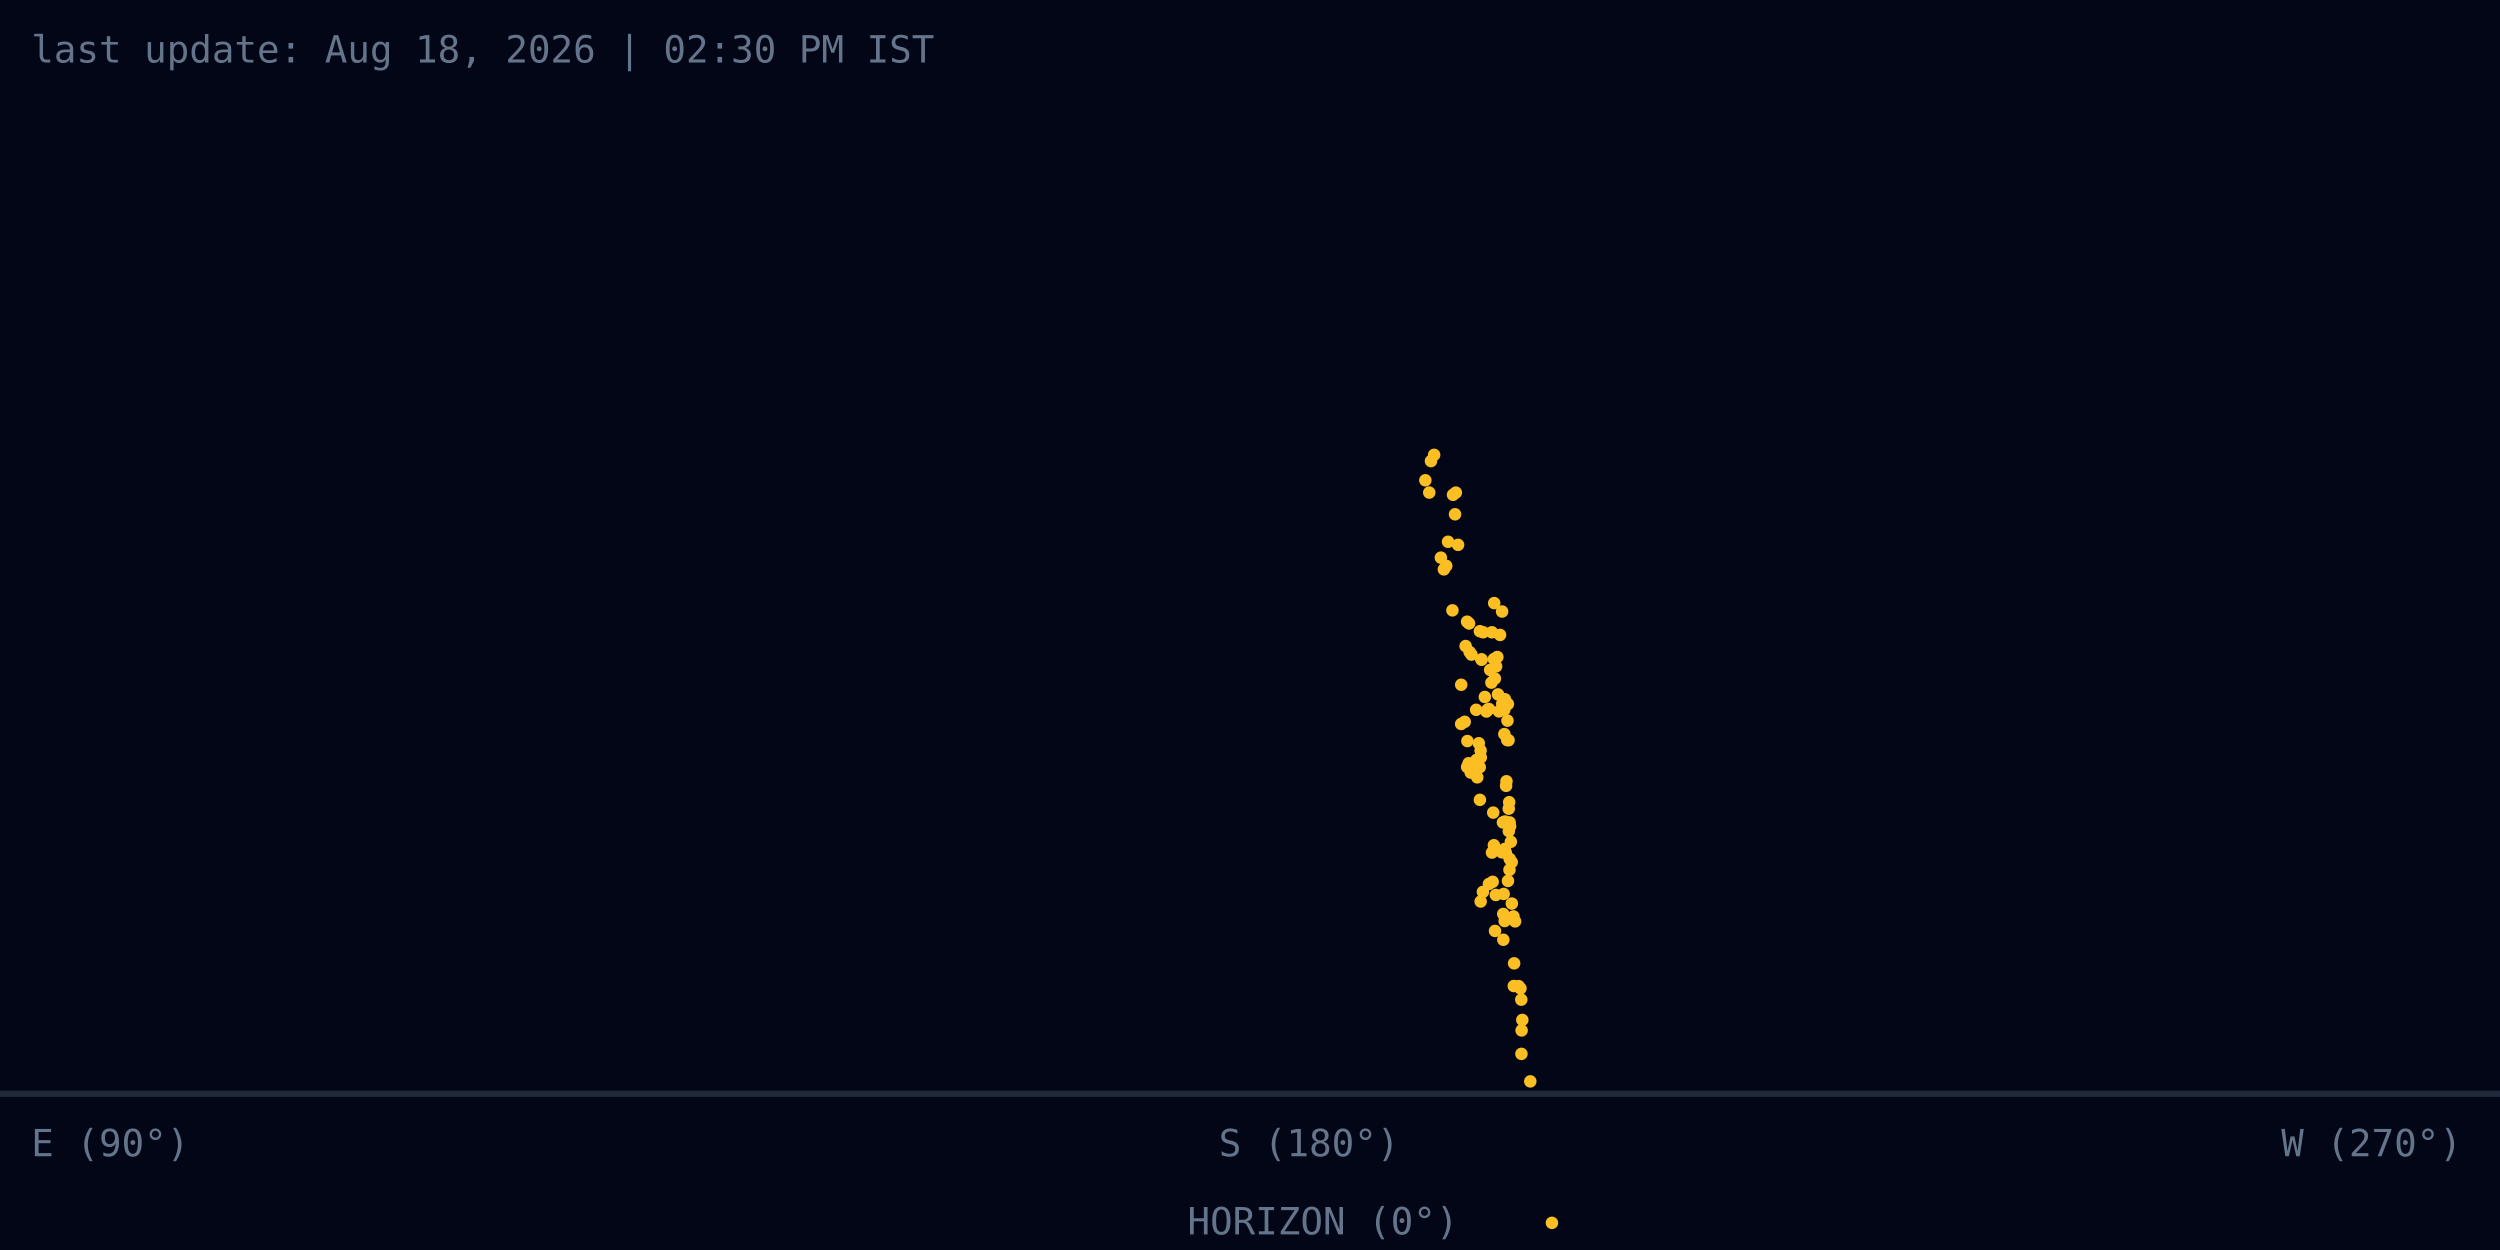
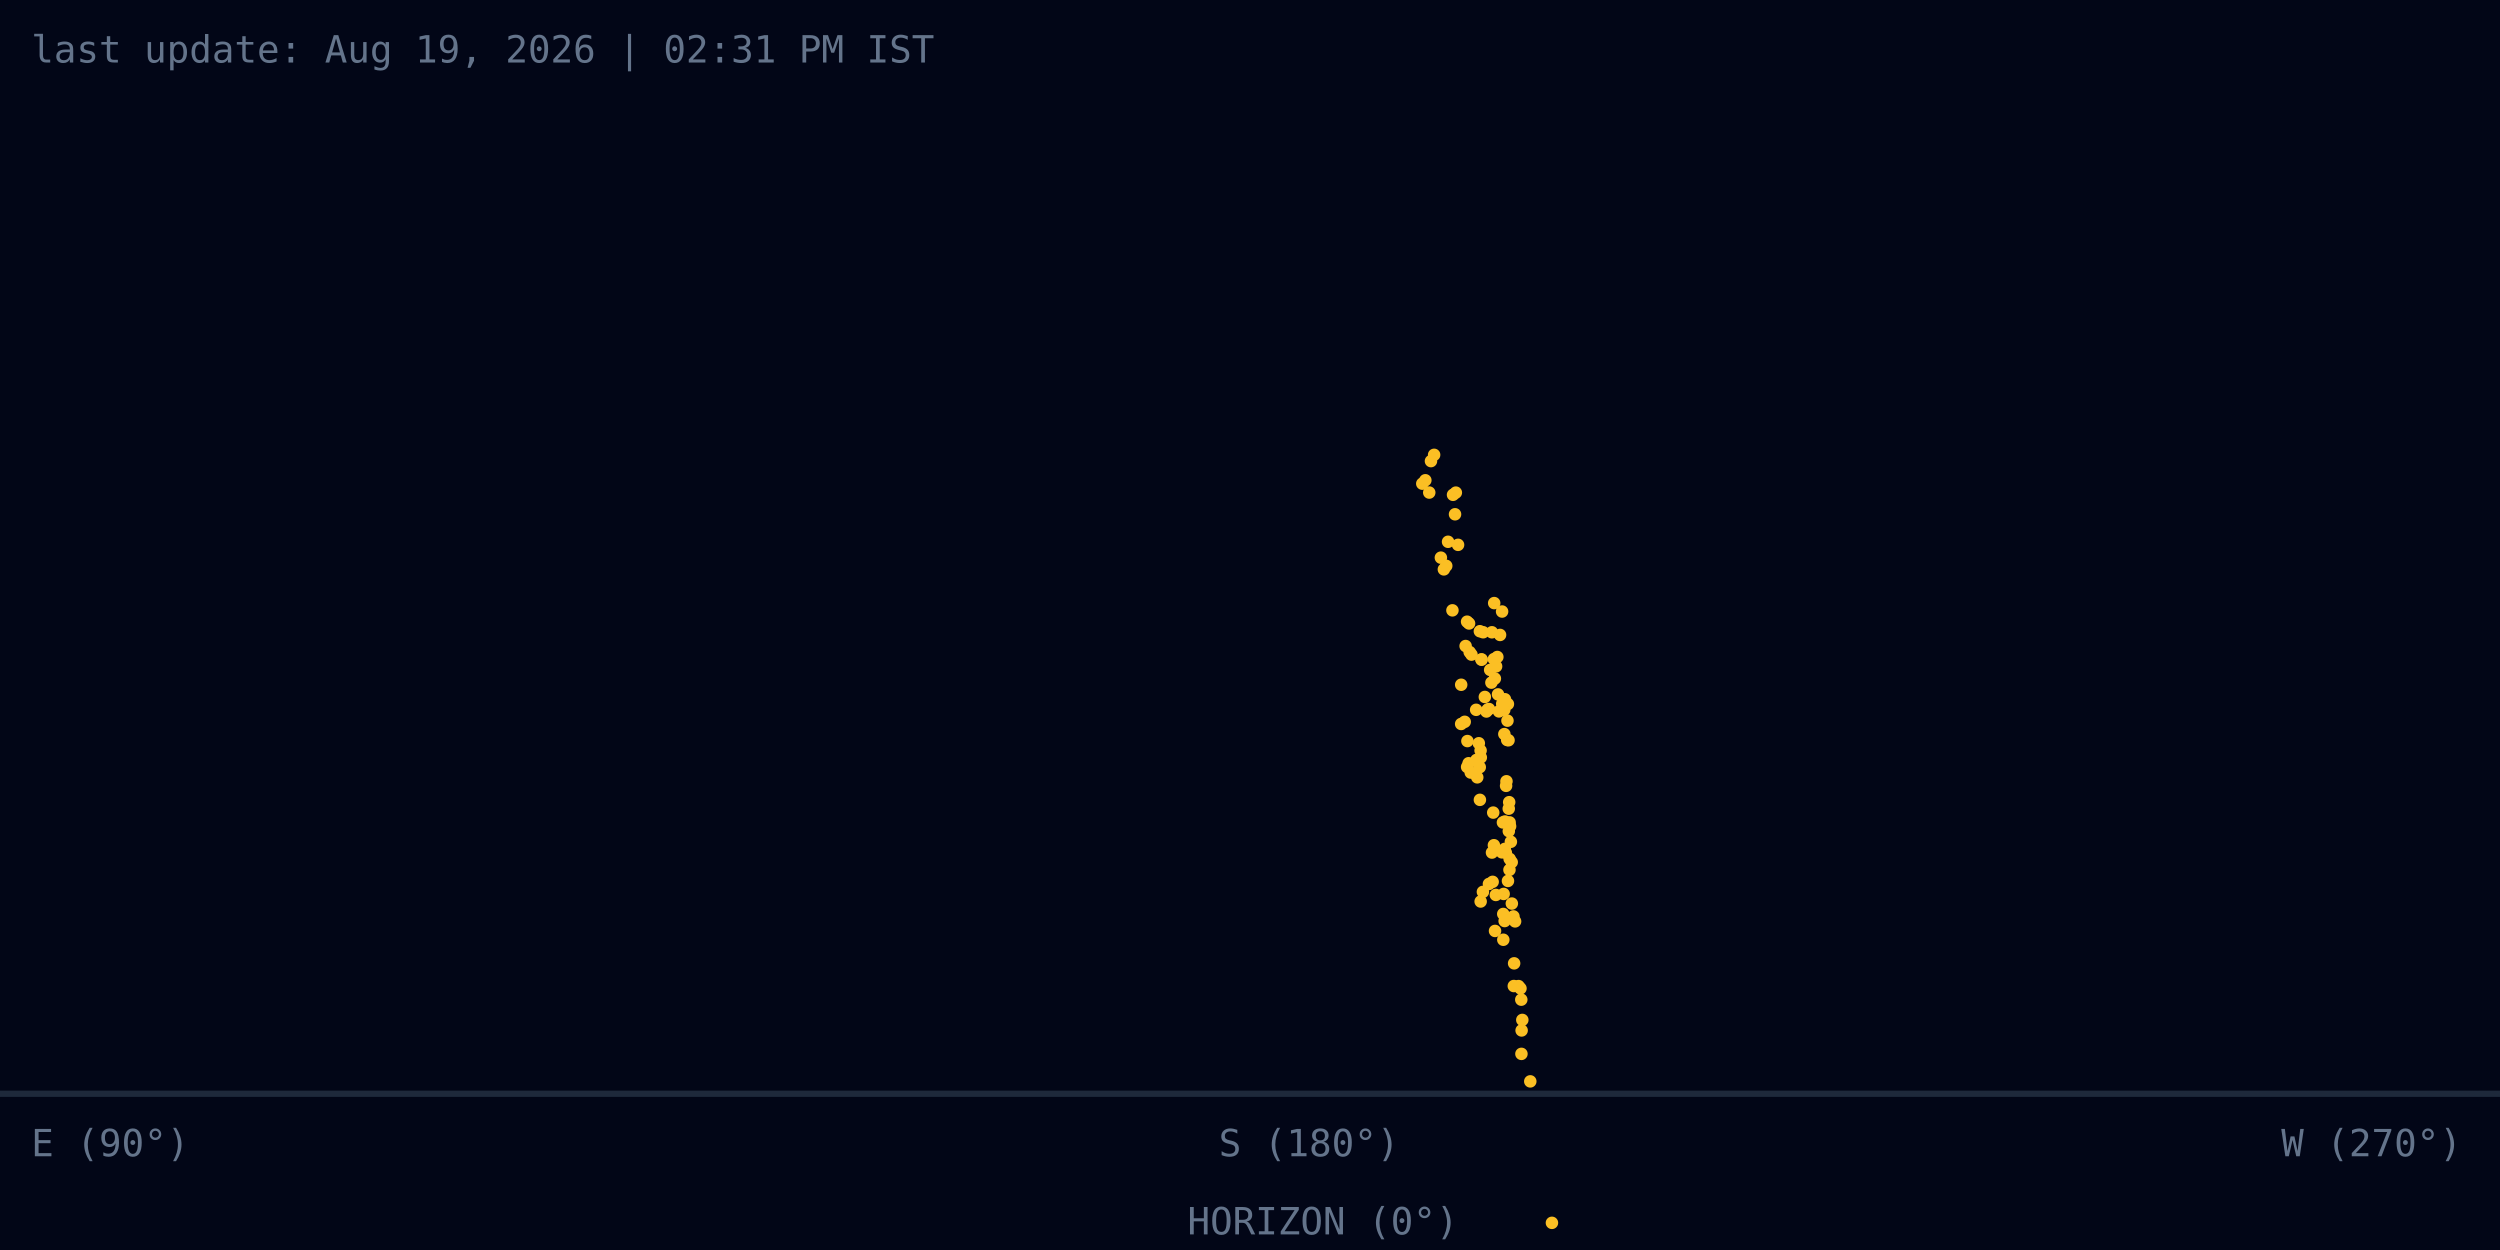
<svg xmlns="http://www.w3.org/2000/svg" width="800" height="400" viewBox="0 0 800 400">
  <rect width="800" height="400" fill="#020617" />
-   <text id="last-update" x="10" y="20" fill="#64748b" font-family="monospace">last update: Aug 18, 2026 | 02:30 PM IST</text>
+   <text id="last-update" x="10" y="20" fill="#64748b" font-family="monospace">last update: Aug 19, 2026 | 02:31 PM IST</text>
  <line x1="0" y1="350" x2="800" y2="350" stroke="#1e293b" stroke-width="2" />
  <text x="380" y="395" fill="#64748b" font-size="12" font-family="monospace">HORIZON (0°)</text>
  <text x="730" y="370" fill="#64748b" font-size="12" font-family="monospace">W (270°)</text>
  <text x="390" y="370" fill="#64748b" font-size="12" font-family="monospace">S (180°)</text>
  <text x="10" y="370" fill="#64748b" font-size="12" font-family="monospace">E (90°)</text>
  <g id="analemma-points">
    <circle cx=" 465.61" cy=" 164.57" r="2" fill="#fbbf24">
 </circle>
    <circle cx=" 467.57" cy=" 231.67" r="2" fill="#fbbf24">
 </circle>
    <circle cx=" 467.58" cy=" 219.12" r="2" fill="#fbbf24">
 </circle>
    <circle cx=" 468.71" cy=" 230.98" r="2" fill="#fbbf24">
 </circle>
    <circle cx=" 469.57" cy=" 237.14" r="2" fill="#fbbf24">
 </circle>
    <circle cx=" 469.00" cy=" 206.73" r="2" fill="#fbbf24">
 </circle>
    <circle cx=" 469.47" cy=" 198.94" r="2" fill="#fbbf24">
 </circle>
    <circle cx=" 470.10" cy=" 199.51" r="2" fill="#fbbf24">
 </circle>
    <circle cx=" 474.53" cy=" 285.41" r="2" fill="#fbbf24">
 </circle>
    <circle cx=" 472.47" cy=" 243.18" r="2" fill="#fbbf24">
 </circle>
    <circle cx=" 473.57" cy=" 255.95" r="2" fill="#fbbf24">
 </circle>
    <circle cx=" 473.22" cy=" 237.84" r="2" fill="#fbbf24">
 </circle>
    <circle cx=" 473.79" cy=" 240.17" r="2" fill="#fbbf24">
 </circle>
    <circle cx=" 473.56" cy=" 201.99" r="2" fill="#fbbf24">
 </circle>
    <circle cx=" 474.09" cy=" 210.99" r="2" fill="#fbbf24">
 </circle>
    <circle cx=" 478.41" cy=" 297.90" r="2" fill="#fbbf24">
 </circle>
    <circle cx=" 477.65" cy=" 282.19" r="2" fill="#fbbf24">
 </circle>
    <circle cx=" 477.44" cy=" 272.82" r="2" fill="#fbbf24">
 </circle>
    <circle cx=" 478.67" cy=" 286.38" r="2" fill="#fbbf24">
 </circle>
    <circle cx=" 478.05" cy=" 270.47" r="2" fill="#fbbf24">
 </circle>
    <circle cx=" 476.85" cy=" 214.37" r="2" fill="#fbbf24">
 </circle>
    <circle cx=" 477.25" cy=" 218.44" r="2" fill="#fbbf24">
 </circle>
    <circle cx=" 481.06" cy=" 300.72" r="2" fill="#fbbf24">
 </circle>
    <circle cx=" 481.04" cy=" 292.47" r="2" fill="#fbbf24">
 </circle>
    <circle cx=" 481.49" cy=" 294.73" r="2" fill="#fbbf24">
 </circle>
    <circle cx=" 481.17" cy=" 286.06" r="2" fill="#fbbf24">
 </circle>
    <circle cx=" 479.37" cy=" 222.21" r="2" fill="#fbbf24">
 </circle>
    <circle cx=" 479.67" cy=" 227.65" r="2" fill="#fbbf24">
 </circle>
    <circle cx=" 498.29" cy=" 411.31" r="2" fill="#fbbf24">
 </circle>
    <circle cx=" 498.34" cy=" 411.53" r="2" fill="#fbbf24">
 </circle>
    <circle cx=" 484.42" cy=" 315.53" r="2" fill="#fbbf24">
 </circle>
    <circle cx=" 486.86" cy=" 337.24" r="2" fill="#fbbf24">
 </circle>
    <circle cx=" 481.87" cy=" 272.88" r="2" fill="#fbbf24">
 </circle>
    <circle cx=" 482.55" cy=" 281.90" r="2" fill="#fbbf24">
 </circle>
    <circle cx=" 481.19" cy=" 226.61" r="2" fill="#fbbf24">
 </circle>
    <circle cx=" 481.39" cy=" 234.91" r="2" fill="#fbbf24">
 </circle>
    <circle cx=" 486.92" cy=" 329.74" r="2" fill="#fbbf24">
 </circle>
    <circle cx=" 483.03" cy=" 278.36" r="2" fill="#fbbf24">
 </circle>
    <circle cx=" 483.79" cy=" 289.14" r="2" fill="#fbbf24">
 </circle>
    <circle cx=" 485.93" cy=" 315.55" r="2" fill="#fbbf24">
 </circle>
    <circle cx=" 484.30" cy=" 293.26" r="2" fill="#fbbf24">
 </circle>
    <circle cx=" 482.30" cy=" 236.80" r="2" fill="#fbbf24">
 </circle>
    <circle cx=" 482.80" cy=" 258.78" r="2" fill="#fbbf24">
 </circle>
    <circle cx=" 501.22" cy=" 413.90" r="2" fill="#fbbf24">
 </circle>
    <circle cx=" 489.69" cy=" 346.04" r="2" fill="#fbbf24">
 </circle>
    <circle cx=" 486.81" cy=" 319.89" r="2" fill="#fbbf24">
 </circle>
    <circle cx=" 484.83" cy=" 294.84" r="2" fill="#fbbf24">
 </circle>
    <circle cx=" 486.55" cy=" 316.29" r="2" fill="#fbbf24">
 </circle>
    <circle cx=" 482.73" cy=" 236.88" r="2" fill="#fbbf24">
 </circle>
    <circle cx=" 483.48" cy=" 269.37" r="2" fill="#fbbf24">
 </circle>
    <circle cx=" 496.62" cy=" 391.31" r="2" fill="#fbbf24">
 </circle>
    <circle cx=" 483.75" cy=" 275.90" r="2" fill="#fbbf24">
 </circle>
    <circle cx=" 483.23" cy=" 264.40" r="2" fill="#fbbf24">
 </circle>
    <circle cx=" 482.94" cy=" 256.70" r="2" fill="#fbbf24">
 </circle>
    <circle cx=" 483.08" cy=" 263.17" r="2" fill="#fbbf24">
 </circle>
    <circle cx=" 482.53" cy=" 225.29" r="2" fill="#fbbf24">
 </circle>
    <circle cx=" 482.39" cy=" 230.61" r="2" fill="#fbbf24">
 </circle>
    <circle cx=" 487.14" cy=" 326.38" r="2" fill="#fbbf24">
 </circle>
    <circle cx=" 482.82" cy=" 265.96" r="2" fill="#fbbf24">
 </circle>
    <circle cx=" 483.09" cy=" 274.84" r="2" fill="#fbbf24">
 </circle>
    <circle cx=" 482.07" cy=" 250.01" r="2" fill="#fbbf24">
 </circle>
    <circle cx=" 481.95" cy=" 251.47" r="2" fill="#fbbf24">
 </circle>
    <circle cx=" 481.58" cy=" 223.76" r="2" fill="#fbbf24">
 </circle>
    <circle cx=" 481.36" cy=" 227.15" r="2" fill="#fbbf24">
 </circle>
    <circle cx=" 484.52" cy=" 308.27" r="2" fill="#fbbf24">
 </circle>
    <circle cx=" 481.59" cy=" 262.88" r="2" fill="#fbbf24">
 </circle>
    <circle cx=" 480.71" cy=" 225.23" r="2" fill="#fbbf24">
 </circle>
    <circle cx=" 481.54" cy=" 271.65" r="2" fill="#fbbf24">
 </circle>
    <circle cx=" 480.94" cy=" 263.18" r="2" fill="#fbbf24">
 </circle>
    <circle cx=" 480.67" cy=" 195.69" r="2" fill="#fbbf24">
 </circle>
    <circle cx=" 480.02" cy=" 203.18" r="2" fill="#fbbf24">
 </circle>
    <circle cx=" 480.62" cy=" 272.75" r="2" fill="#fbbf24">
 </circle>
    <circle cx=" 479.15" cy=" 210.24" r="2" fill="#fbbf24">
 </circle>
    <circle cx=" 478.75" cy=" 213.23" r="2" fill="#fbbf24">
 </circle>
    <circle cx=" 478.36" cy=" 217.14" r="2" fill="#fbbf24">
 </circle>
    <circle cx=" 478.05" cy=" 210.91" r="2" fill="#fbbf24">
 </circle>
    <circle cx=" 478.14" cy=" 192.99" r="2" fill="#fbbf24">
 </circle>
    <circle cx=" 477.41" cy=" 202.33" r="2" fill="#fbbf24">
 </circle>
    <circle cx=" 477.83" cy=" 260.03" r="2" fill="#fbbf24">
 </circle>
    <circle cx=" 476.48" cy=" 226.89" r="2" fill="#fbbf24">
 </circle>
    <circle cx=" 476.07" cy=" 227.06" r="2" fill="#fbbf24">
 </circle>
    <circle cx=" 475.66" cy=" 227.68" r="2" fill="#fbbf24">
 </circle>
    <circle cx=" 475.15" cy=" 223.03" r="2" fill="#fbbf24">
 </circle>
    <circle cx=" 474.61" cy=" 202.32" r="2" fill="#fbbf24">
 </circle>
    <circle cx=" 474.09" cy=" 211.11" r="2" fill="#fbbf24">
 </circle>
    <circle cx=" 476.46" cy=" 282.87" r="2" fill="#fbbf24">
 </circle>
    <circle cx=" 473.86" cy=" 242.39" r="2" fill="#fbbf24">
 </circle>
    <circle cx=" 473.52" cy=" 245.50" r="2" fill="#fbbf24">
 </circle>
    <circle cx=" 472.37" cy=" 227.14" r="2" fill="#fbbf24">
 </circle>
    <circle cx=" 472.72" cy=" 248.75" r="2" fill="#fbbf24">
 </circle>
    <circle cx=" 470.88" cy=" 209.48" r="2" fill="#fbbf24">
 </circle>
    <circle cx=" 470.29" cy=" 208.66" r="2" fill="#fbbf24">
 </circle>
    <circle cx=" 473.81" cy=" 288.48" r="2" fill="#fbbf24">
 </circle>
    <circle cx=" 470.64" cy=" 247.22" r="2" fill="#fbbf24">
 </circle>
    <circle cx=" 469.96" cy=" 244.24" r="2" fill="#fbbf24">
 </circle>
    <circle cx=" 469.48" cy=" 245.43" r="2" fill="#fbbf24">
 </circle>
    <circle cx=" 466.58" cy=" 174.35" r="2" fill="#fbbf24">
 </circle>
    <circle cx=" 465.87" cy=" 157.64" r="2" fill="#fbbf24">
 </circle>
    <circle cx=" 464.97" cy=" 158.34" r="2" fill="#fbbf24">
 </circle>
    <circle cx=" 464.78" cy=" 195.31" r="2" fill="#fbbf24">
 </circle>
    <circle cx=" 463.38" cy=" 173.37" r="2" fill="#fbbf24">
 </circle>
    <circle cx=" 462.80" cy=" 181.08" r="2" fill="#fbbf24">
 </circle>
    <circle cx=" 462.04" cy=" 182.20" r="2" fill="#fbbf24">
 </circle>
    <circle cx=" 461.08" cy=" 178.45" r="2" fill="#fbbf24">
 </circle>
    <circle cx=" 458.92" cy=" 145.55" r="2" fill="#fbbf24">
 </circle>
    <circle cx=" 457.91" cy=" 147.55" r="2" fill="#fbbf24">
 </circle>
    <circle cx=" 457.36" cy=" 157.62" r="2" fill="#fbbf24">
 </circle>
    <circle cx=" 456.11" cy=" 153.69" r="2" fill="#fbbf24">
 </circle>
+     <circle cx=" 455.13" cy=" 154.77" r="2" fill="#fbbf24">
+  </circle>
  </g>
</svg>
